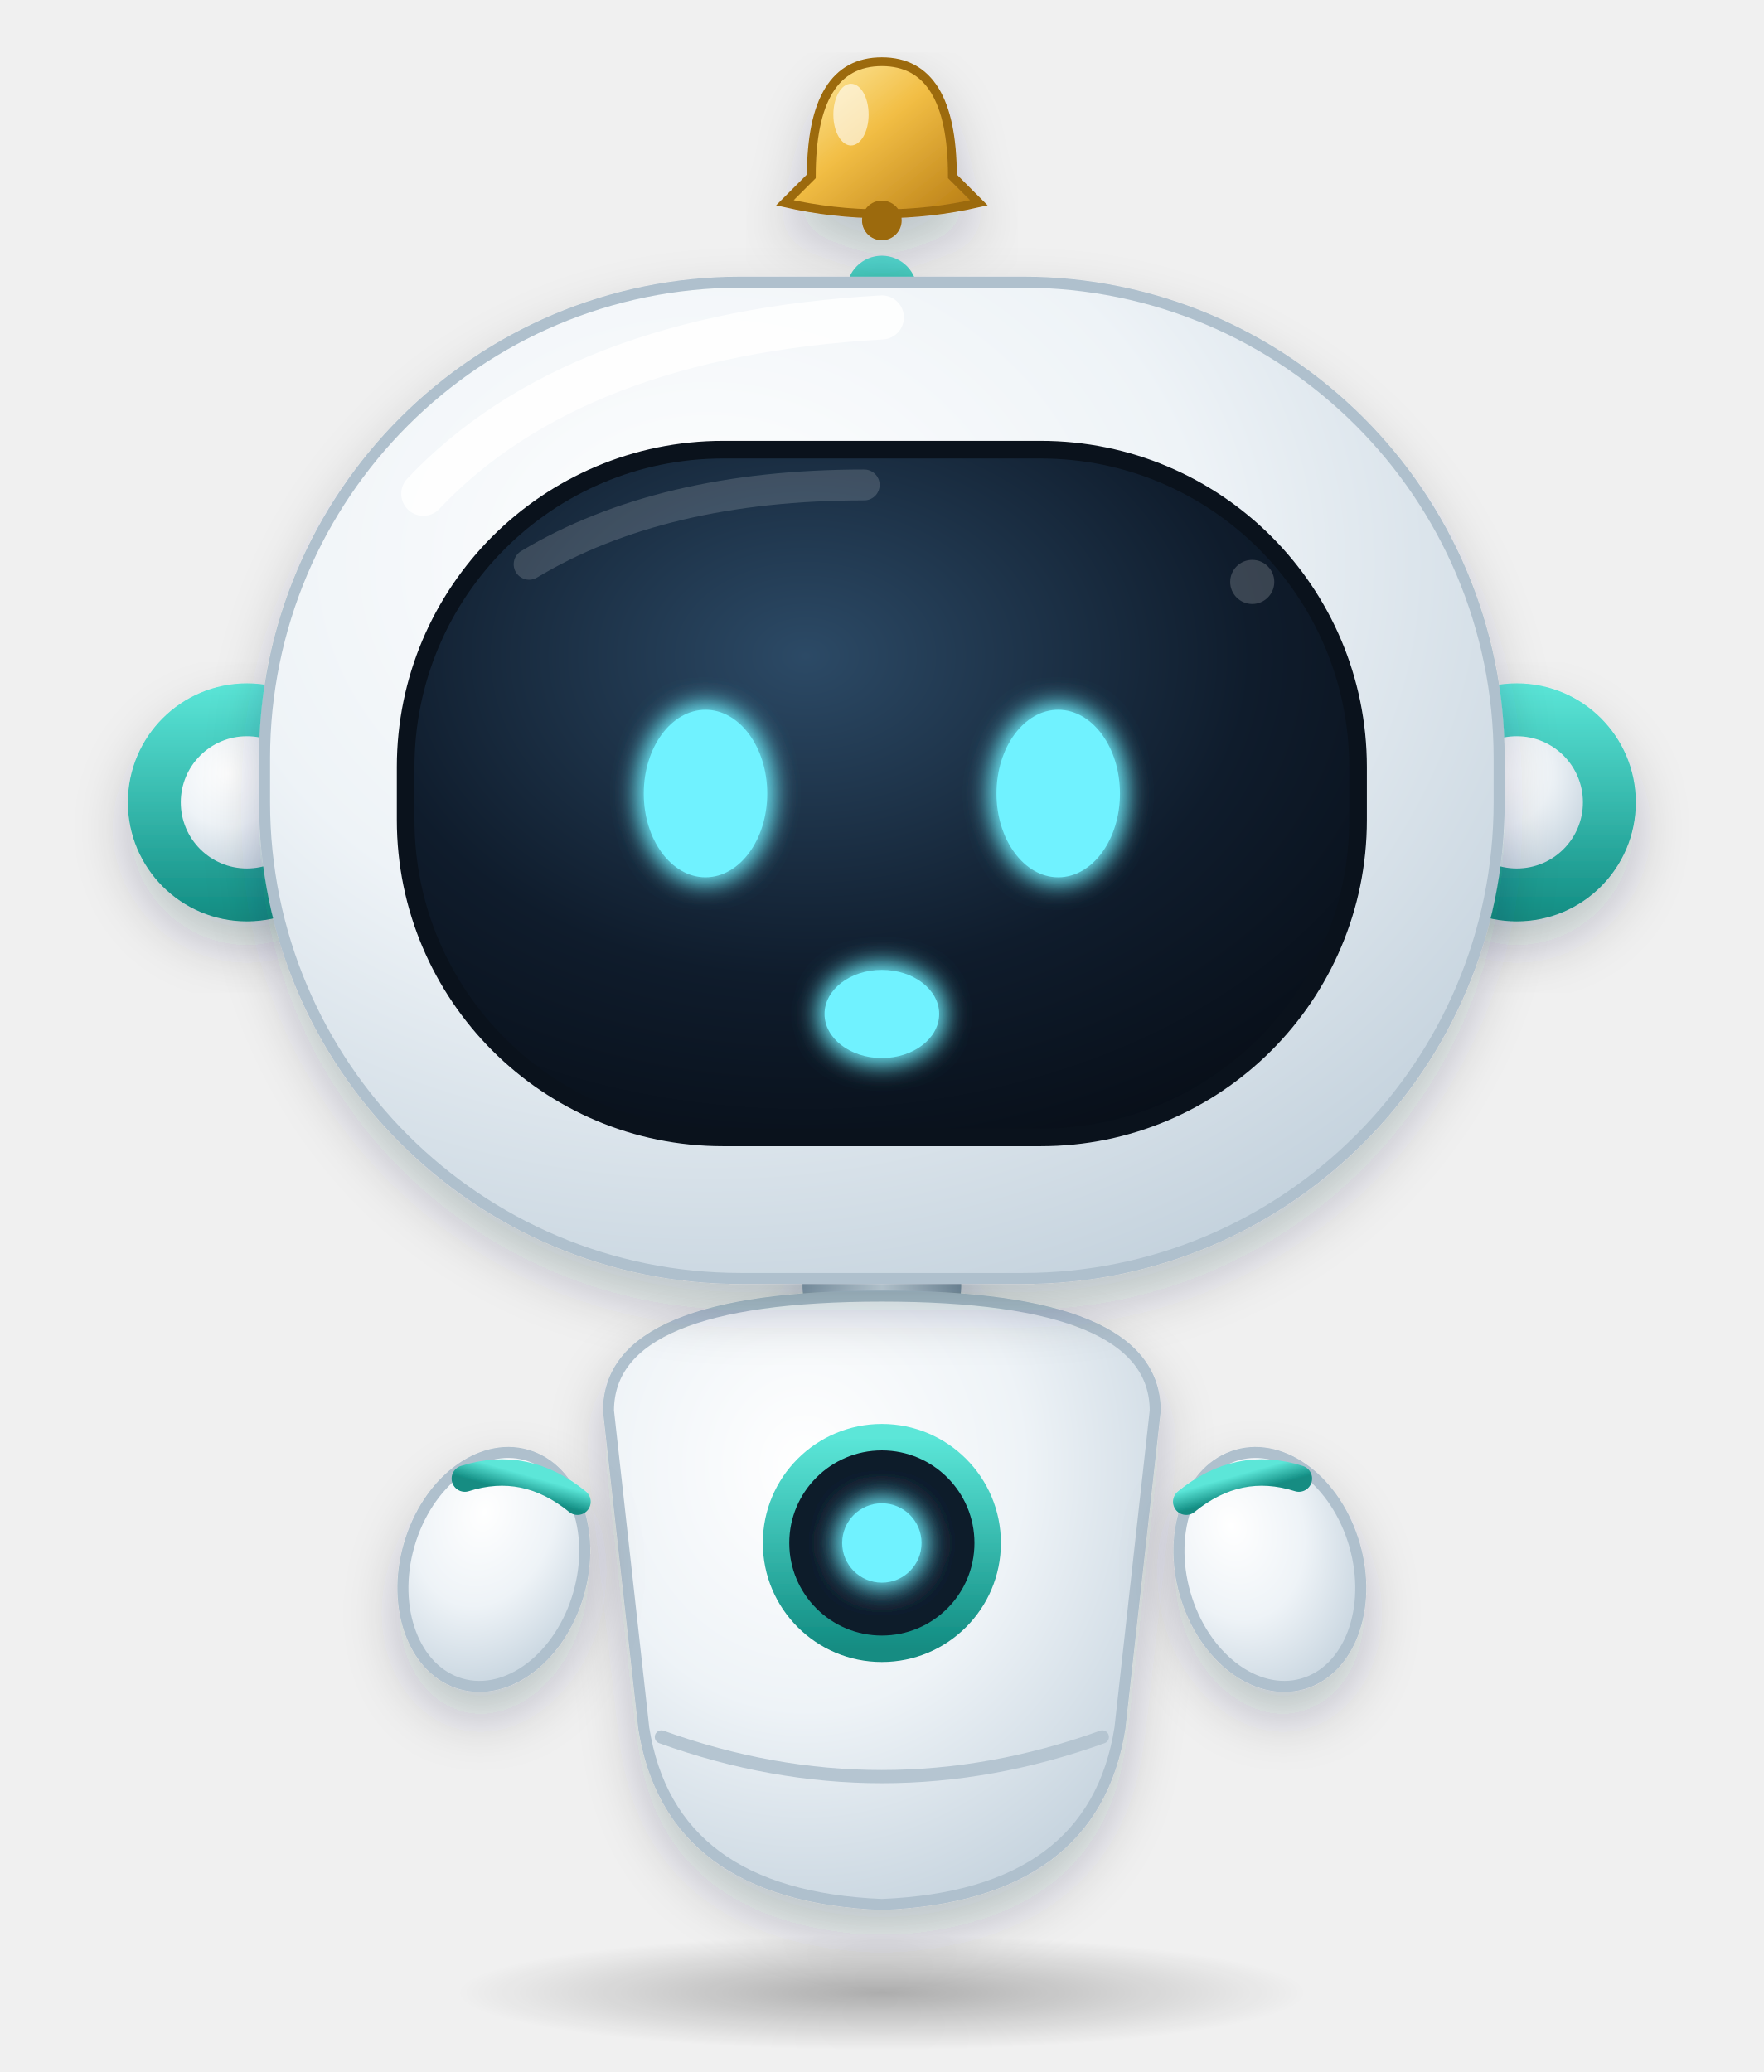
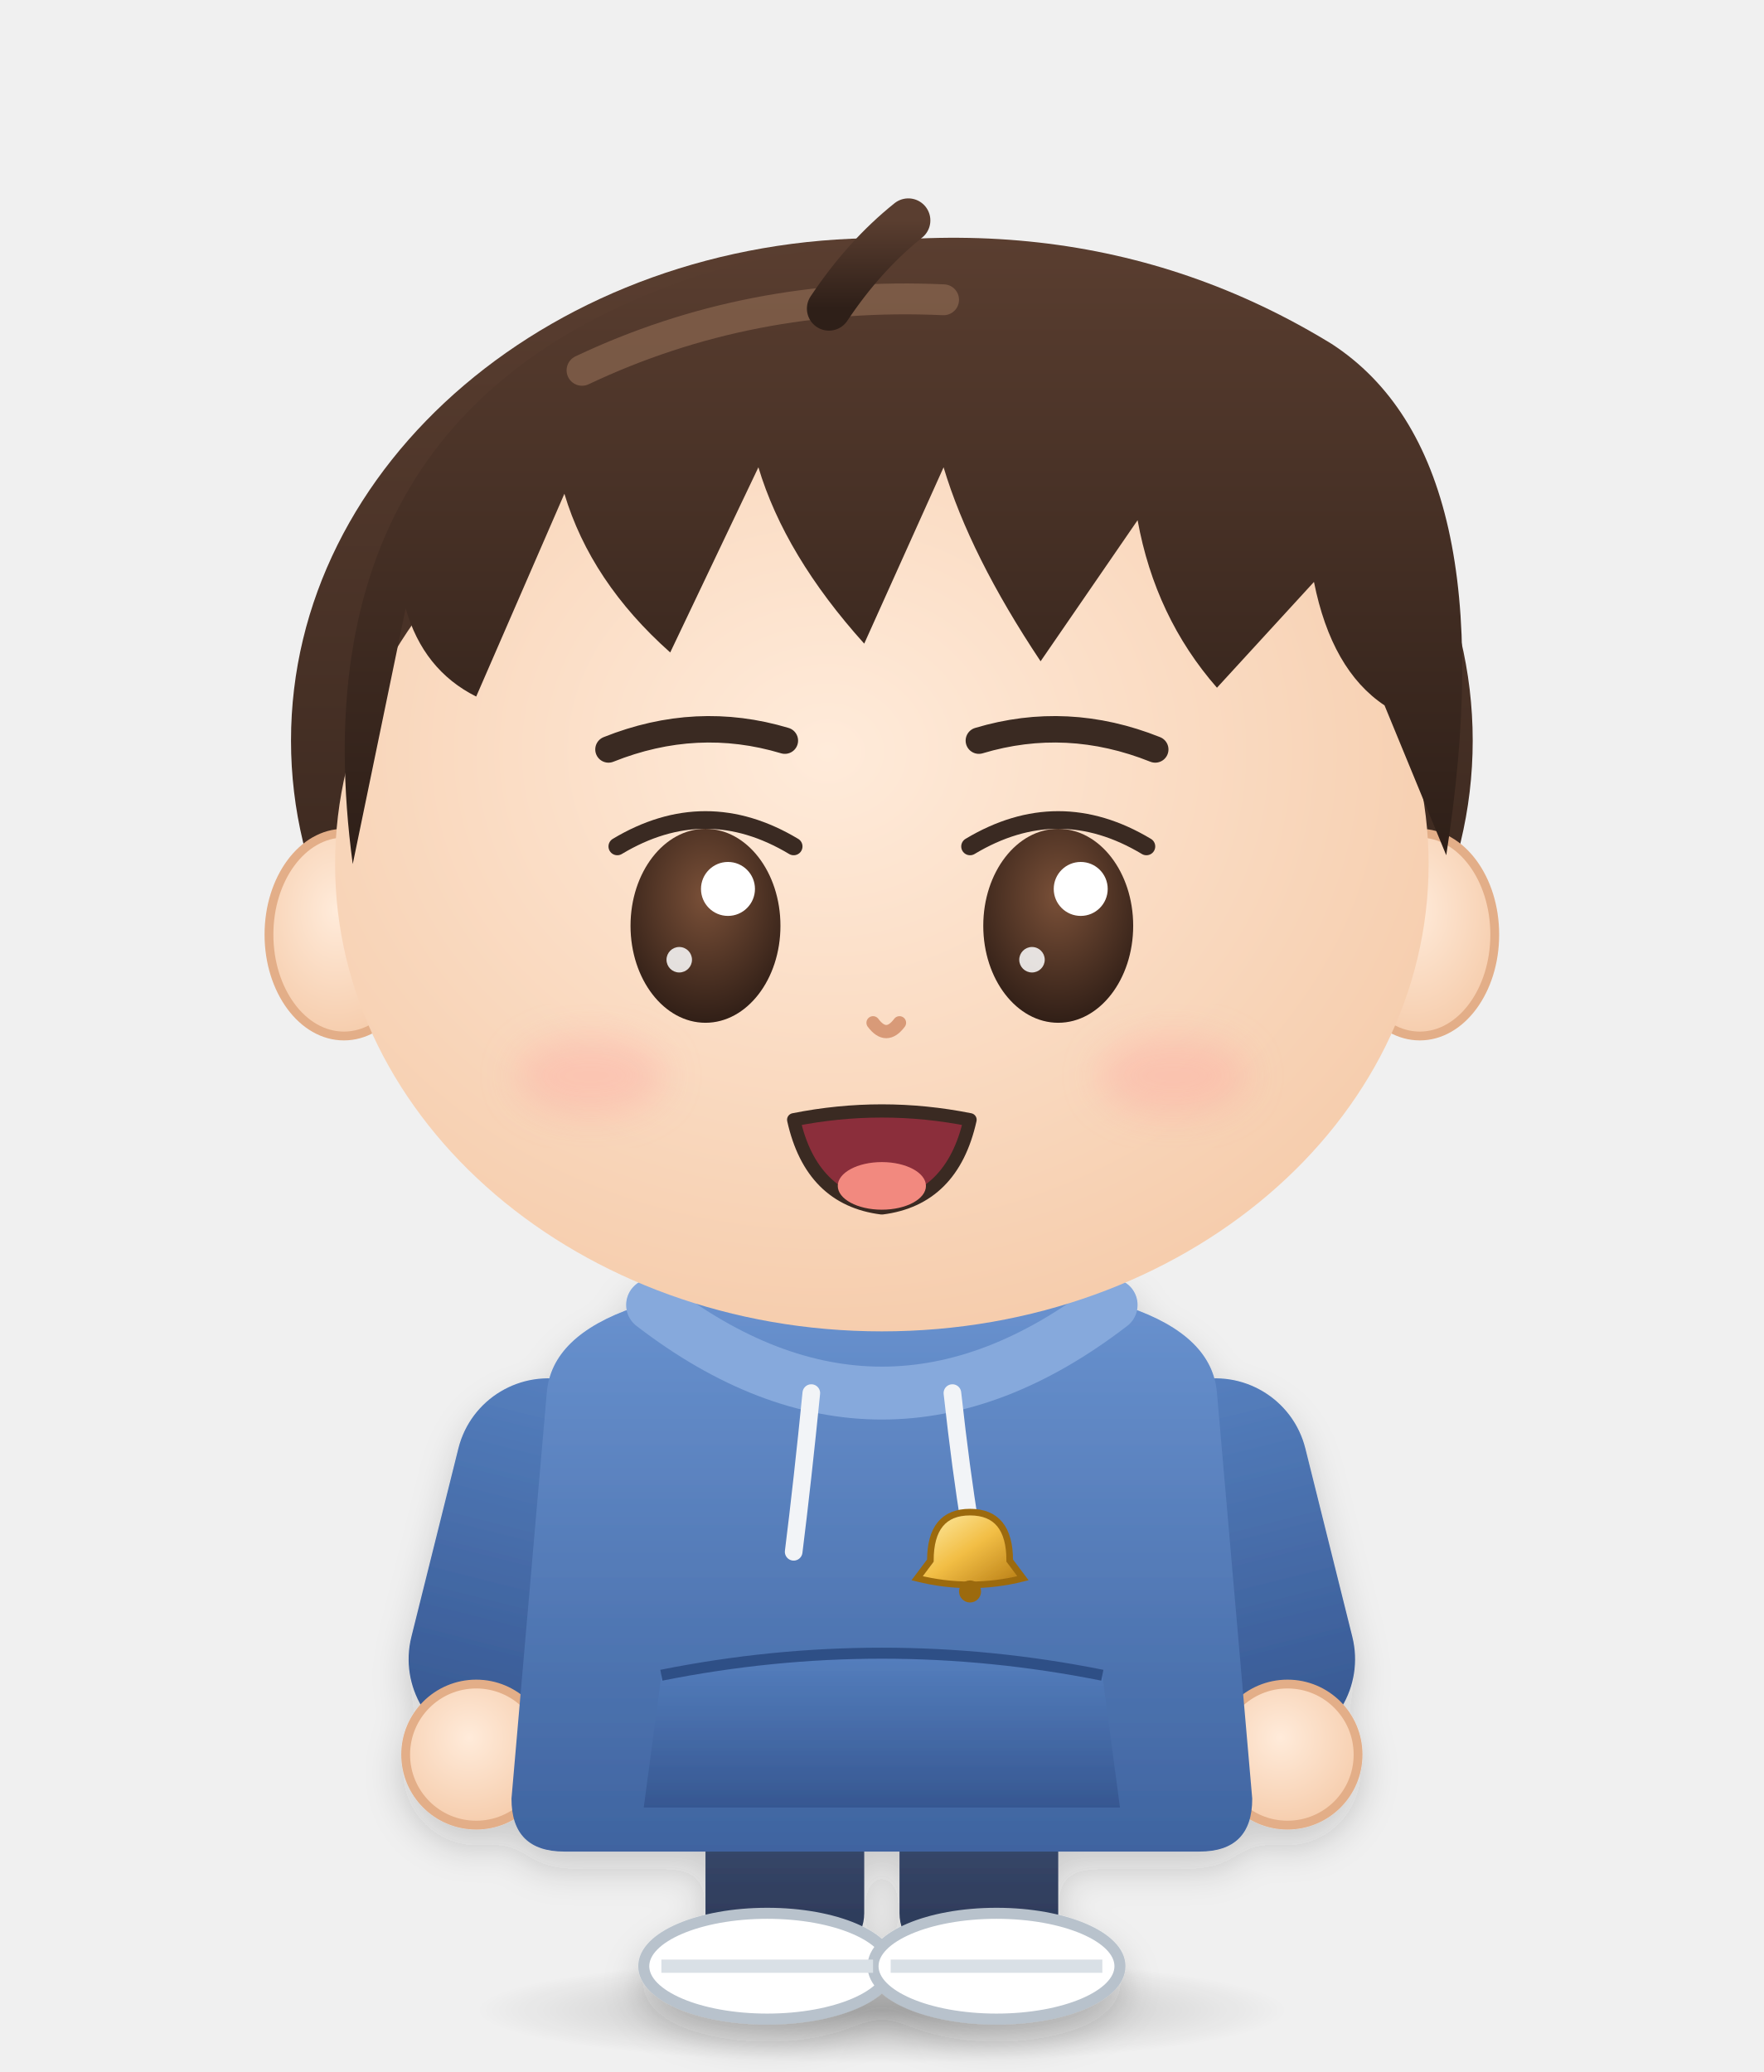
<svg xmlns="http://www.w3.org/2000/svg" viewBox="0 0 400 470" width="400" height="470">
  <defs>
-     <radialGradient id="shell" cx="0.36" cy="0.28" r="0.8">
-       <stop offset="0" stop-color="#FFFFFF" />
-       <stop offset="0.5" stop-color="#EEF3F7" />
-       <stop offset="1" stop-color="#C4D2DD" />
+     <radialGradient id="skin" cx="0.45" cy="0.38" r="0.75">
+       <stop offset="0" stop-color="#FFEBDA" />
+       <stop offset="1" stop-color="#F4C7A4" />
    </radialGradient>
-     <linearGradient id="teal" x1="0" y1="0" x2="0" y2="1">
-       <stop offset="0" stop-color="#5BE6D8" />
-       <stop offset="1" stop-color="#128C82" />
+     <linearGradient id="hair" x1="0" y1="0" x2="0" y2="1">
+       <stop offset="0" stop-color="#5A3E30" />
+       <stop offset="1" stop-color="#2E1F18" />
    </linearGradient>
-     <radialGradient id="visor" cx="0.42" cy="0.3" r="0.85">
-       <stop offset="0" stop-color="#2C4A66" />
-       <stop offset="0.55" stop-color="#0F1C2C" />
-       <stop offset="1" stop-color="#060B13" />
+     <linearGradient id="hoodie" x1="0" y1="0" x2="0" y2="1">
+       <stop offset="0" stop-color="#6A93D0" />
+       <stop offset="1" stop-color="#3F64A0" />
+     </linearGradient>
+     <linearGradient id="hoodieDark" x1="0" y1="0" x2="0" y2="1">
+       <stop offset="0" stop-color="#557FBE" />
+       <stop offset="1" stop-color="#365791" />
+     </linearGradient>
+     <linearGradient id="jeans" x1="0" y1="0" x2="0" y2="1">
+       <stop offset="0" stop-color="#3B4C70" />
+       <stop offset="1" stop-color="#2A3754" />
+     </linearGradient>
+     <radialGradient id="iris" cx="0.5" cy="0.35" r="0.7">
+       <stop offset="0" stop-color="#7A5038" />
+       <stop offset="1" stop-color="#2B1B14" />
    </radialGradient>
    <linearGradient id="gold" x1="0" y1="0" x2="1" y2="1">
      <stop offset="0" stop-color="#FFF1B0" />
-       <stop offset="0.45" stop-color="#F2BE45" />
+       <stop offset="0.5" stop-color="#F2BE45" />
      <stop offset="1" stop-color="#B57A12" />
    </linearGradient>
-     <linearGradient id="metal" x1="0" y1="0" x2="1" y2="0">
-       <stop offset="0" stop-color="#8A9DAD" />
-       <stop offset="0.5" stop-color="#D6E0E8" />
-       <stop offset="1" stop-color="#7E91A1" />
-     </linearGradient>
    <radialGradient id="ground" cx="0.5" cy="0.5" r="0.5">
-       <stop offset="0" stop-color="#000" stop-opacity="0.28" />
+       <stop offset="0" stop-color="#000" stop-opacity="0.25" />
      <stop offset="1" stop-color="#000" stop-opacity="0" />
    </radialGradient>
-     <radialGradient id="drop" cx="0.4" cy="0.35" r="0.7">
-       <stop offset="0" stop-color="#E6F6FF" />
-       <stop offset="1" stop-color="#7CC6F2" />
-     </radialGradient>
-     <filter id="glow" x="-50%" y="-50%" width="200%" height="200%">
-       <feGaussianBlur stdDeviation="3.2" result="b" />
-       <feMerge>
-         <feMergeNode in="b" />
-         <feMergeNode in="b" />
-         <feMergeNode in="SourceGraphic" />
-       </feMerge>
-     </filter>
-     <filter id="soft" x="-30%" y="-30%" width="160%" height="160%">
-       <feGaussianBlur stdDeviation="5" />
+     <filter id="soft" x="-40%" y="-40%" width="180%" height="180%">
+       <feGaussianBlur stdDeviation="4" />
    </filter>
    <filter id="shadow" x="-20%" y="-20%" width="140%" height="150%">
-       <feDropShadow dx="0" dy="6" stdDeviation="6" flood-color="#1B2B38" flood-opacity="0.22" />
+       <feDropShadow dx="0" dy="4" stdDeviation="4" flood-color="#2A2030" flood-opacity="0.18" />
    </filter>
  </defs>
-   <ellipse cx="200" cy="452" rx="96" ry="13" fill="url(#ground)" />
+   <ellipse cx="200" cy="456" rx="92" ry="12" fill="url(#ground)" />
  <g filter="url(#shadow)">
-     <rect x="182" y="276" width="36" height="26" rx="10" fill="url(#metal)" />
-     <path d="M138 320 Q138 294 200 294 Q262 294 262 320 L254 392 Q248 430 200 432 Q152 430 146 392 Z" fill="url(#shell)" stroke="#AFC0CD" stroke-width="2.5" />
-     <path d="M150 394 Q200 412 250 394" fill="none" stroke="#B5C5D1" stroke-width="3" stroke-linecap="round" />
-     <circle cx="200" cy="350" r="24" fill="#0F1C2C" />
-     <circle cx="200" cy="350" r="24" fill="none" stroke="url(#teal)" stroke-width="6" />
-     <circle cx="200" cy="350" r="9" fill="#6FF2FF" filter="url(#glow)" />
+     <rect x="160" y="410" width="36" height="34" rx="10" fill="url(#jeans)" />
+     <rect x="204" y="410" width="36" height="34" rx="10" fill="url(#jeans)" />
+     <ellipse cx="174" cy="446" rx="28" ry="12" fill="#FFFFFF" stroke="#B8C2CC" stroke-width="2.5" />
+     <ellipse cx="226" cy="446" rx="28" ry="12" fill="#FFFFFF" stroke="#B8C2CC" stroke-width="2.5" />
+     <path d="M150 446 L198 446 M202 446 L250 446" stroke="#D9E0E6" stroke-width="3" />
+     <rect x="98" y="312" width="42" height="86" rx="21" fill="url(#hoodieDark)" transform="rotate(14 119 355)" />
+     <rect x="260" y="312" width="42" height="86" rx="21" fill="url(#hoodieDark)" transform="rotate(-14 281 355)" />
+     <circle cx="108" cy="398" r="16" fill="url(#skin)" stroke="#E3AE88" stroke-width="2" />
+     <circle cx="292" cy="398" r="16" fill="url(#skin)" stroke="#E3AE88" stroke-width="2" />
+     <path d="M124 316 Q126 290 200 290 Q274 290 276 316 L284 408 Q284 420 272 420 L128 420 Q116 420 116 408 Z" fill="url(#hoodie)" />
+     <path d="M150 380 Q200 370 250 380 L254 410 L146 410 Z" fill="url(#hoodieDark)" />
+     <path d="M150 380 Q200 370 250 380" fill="none" stroke="#2F4F86" stroke-width="2.5" />
+     <path d="M148 296 Q200 336 252 296" fill="none" stroke="#86A9DC" stroke-width="12" stroke-linecap="round" />
+     <path d="M184 316 Q182 336 180 352" fill="none" stroke="#F2F4F7" stroke-width="4" stroke-linecap="round" />
+     <path d="M216 316 Q218 334 220 346" fill="none" stroke="#F2F4F7" stroke-width="4" stroke-linecap="round" />
+     <path d="M211 354 Q211 343 220 343 Q229 343 229 354 L232 358 Q220 361 208 358 Z" fill="url(#gold)" stroke="#9C6A10" stroke-width="1.5" />
+     <circle cx="220" cy="361" r="2.5" fill="#9C6A10" />
  </g>
-   <g filter="url(#shadow)">
-     <ellipse cx="112" cy="356" rx="20" ry="27" fill="url(#shell)" stroke="#AFC0CD" stroke-width="2.5" transform="rotate(16 112 356)" />
-     <path d="M100 338 Q112 330 126 336" fill="none" stroke="url(#teal)" stroke-width="6" stroke-linecap="round" transform="rotate(16 112 356)" />
-     <ellipse cx="288" cy="356" rx="20" ry="27" fill="url(#shell)" stroke="#AFC0CD" stroke-width="2.5" transform="rotate(-16 288 356)" />
-     <path d="M274 336 Q288 330 300 338" fill="none" stroke="url(#teal)" stroke-width="6" stroke-linecap="round" transform="rotate(-16 288 356)" />
-   </g>
-   <line x1="200" y1="66" x2="200" y2="42" stroke="url(#metal)" stroke-width="6" stroke-linecap="round" />
-   <circle cx="200" cy="66" r="8" fill="url(#teal)" />
-   <g filter="url(#shadow)">
-     <path d="M184 40 Q184 14 200 14 Q216 14 216 40 L222 46 Q200 51 178 46 Z" fill="url(#gold)" stroke="#9C6A10" stroke-width="2" />
-     <ellipse cx="193" cy="26" rx="4" ry="7" fill="#FFFFFF" opacity="0.6" />
-     <circle cx="200" cy="50" r="4.5" fill="#9C6A10" />
-   </g>
-   <g filter="url(#shadow)">
-     <circle cx="56" cy="182" r="27" fill="url(#teal)" />
-     <circle cx="56" cy="182" r="15" fill="url(#shell)" />
-     <circle cx="344" cy="182" r="27" fill="url(#teal)" />
-     <circle cx="344" cy="182" r="15" fill="url(#shell)" />
-   </g>
-   <g filter="url(#shadow)">
-     <rect x="60" y="64" width="280" height="226" rx="108" fill="url(#shell)" stroke="#AFC0CD" stroke-width="2.5" />
-   </g>
-   <path d="M96 112 Q130 76 200 72" fill="none" stroke="#FFFFFF" stroke-width="10" stroke-linecap="round" opacity="0.85" />
-   <rect x="92" y="102" width="216" height="156" rx="72" fill="url(#visor)" stroke="#0A121C" stroke-width="4" />
-   <path d="M120 128 Q150 110 196 110" fill="none" stroke="#FFFFFF" stroke-width="7" stroke-linecap="round" opacity="0.16" />
-   <circle cx="284" cy="132" r="5" fill="#FFFFFF" opacity="0.18" />
-   <ellipse cx="160" cy="180" rx="14" ry="19" fill="#6FF2FF" filter="url(#glow)" />
-   <ellipse cx="240" cy="180" rx="14" ry="19" fill="#6FF2FF" filter="url(#glow)" />
-   <ellipse cx="200" cy="230" rx="13" ry="10" fill="#6FF2FF" filter="url(#glow)" />
+   <rect x="186" y="282" width="28" height="18" rx="6" fill="#EDB993" />
+   <ellipse cx="200" cy="168" rx="134" ry="114" fill="url(#hair)" />
+   <ellipse cx="78" cy="212" rx="17" ry="23" fill="url(#skin)" stroke="#E3AE88" stroke-width="2" />
+   <ellipse cx="322" cy="212" rx="17" ry="23" fill="url(#skin)" stroke="#E3AE88" stroke-width="2" />
+   <ellipse cx="200" cy="196" rx="124" ry="106" fill="url(#skin)" />
+   <path d="M80 196 Q66 92 160 62 Q240 40 302 78 Q342 104 328 194 L314 160 Q302 152 298 132            L276 156 Q262 140 258 118 L236 150 Q220 126 214 106 L196 146 Q178 126 172 106            L152 148 Q134 132 128 112 L108 158 Q96 152 92 138 Z" fill="url(#hair)" />
+   <path d="M132 84 Q170 66 214 68" fill="none" stroke="#8A6650" stroke-width="7" stroke-linecap="round" opacity="0.7" />
+   <path d="M188 70 Q196 58 206 50" fill="none" stroke="url(#hair)" stroke-width="10" stroke-linecap="round" />
+   <path d="M198 232 Q201 236 204 232" fill="none" stroke="#D89A78" stroke-width="3" stroke-linecap="round" />
+   <ellipse cx="134" cy="244" rx="17" ry="9" fill="#FF9A9A" opacity="0.3" filter="url(#soft)" />
+   <ellipse cx="266" cy="244" rx="17" ry="9" fill="#FF9A9A" opacity="0.3" filter="url(#soft)" />
+   <path d="M138 170 Q158 162 178 168" fill="none" stroke="#3A2A22" stroke-width="6" stroke-linecap="round" stroke-linejoin="round" />
+   <path d="M222 168 Q242 162 262 170" fill="none" stroke="#3A2A22" stroke-width="6" stroke-linecap="round" stroke-linejoin="round" />
+   <ellipse cx="160" cy="210" rx="17" ry="22" fill="url(#iris)" />
+   <circle cx="165.1" cy="201.64" r="6.12" fill="#FFFFFF" />
+   <circle cx="154.05" cy="217.7" r="2.89" fill="#FFFFFF" opacity="0.85" />
+   <path d="M140 192 Q160 180 180 192" fill="none" stroke="#3A2A22" stroke-width="4" stroke-linecap="round" stroke-linejoin="round" />
+   <ellipse cx="240" cy="210" rx="17" ry="22" fill="url(#iris)" />
+   <circle cx="245.1" cy="201.64" r="6.12" fill="#FFFFFF" />
+   <circle cx="234.05" cy="217.7" r="2.89" fill="#FFFFFF" opacity="0.85" />
+   <path d="M220 192 Q240 180 260 192" fill="none" stroke="#3A2A22" stroke-width="4" stroke-linecap="round" stroke-linejoin="round" />
+   <path d="M180 254 Q200 250 220 254 Q216.0 272 200 274 Q184.0 272 180 254 Z" fill="#8B2E3B" stroke="#3A2A22" stroke-width="3" stroke-linejoin="round" />
+   <ellipse cx="200" cy="269" rx="10.0" ry="5.4" fill="#F2897F" />
</svg>
